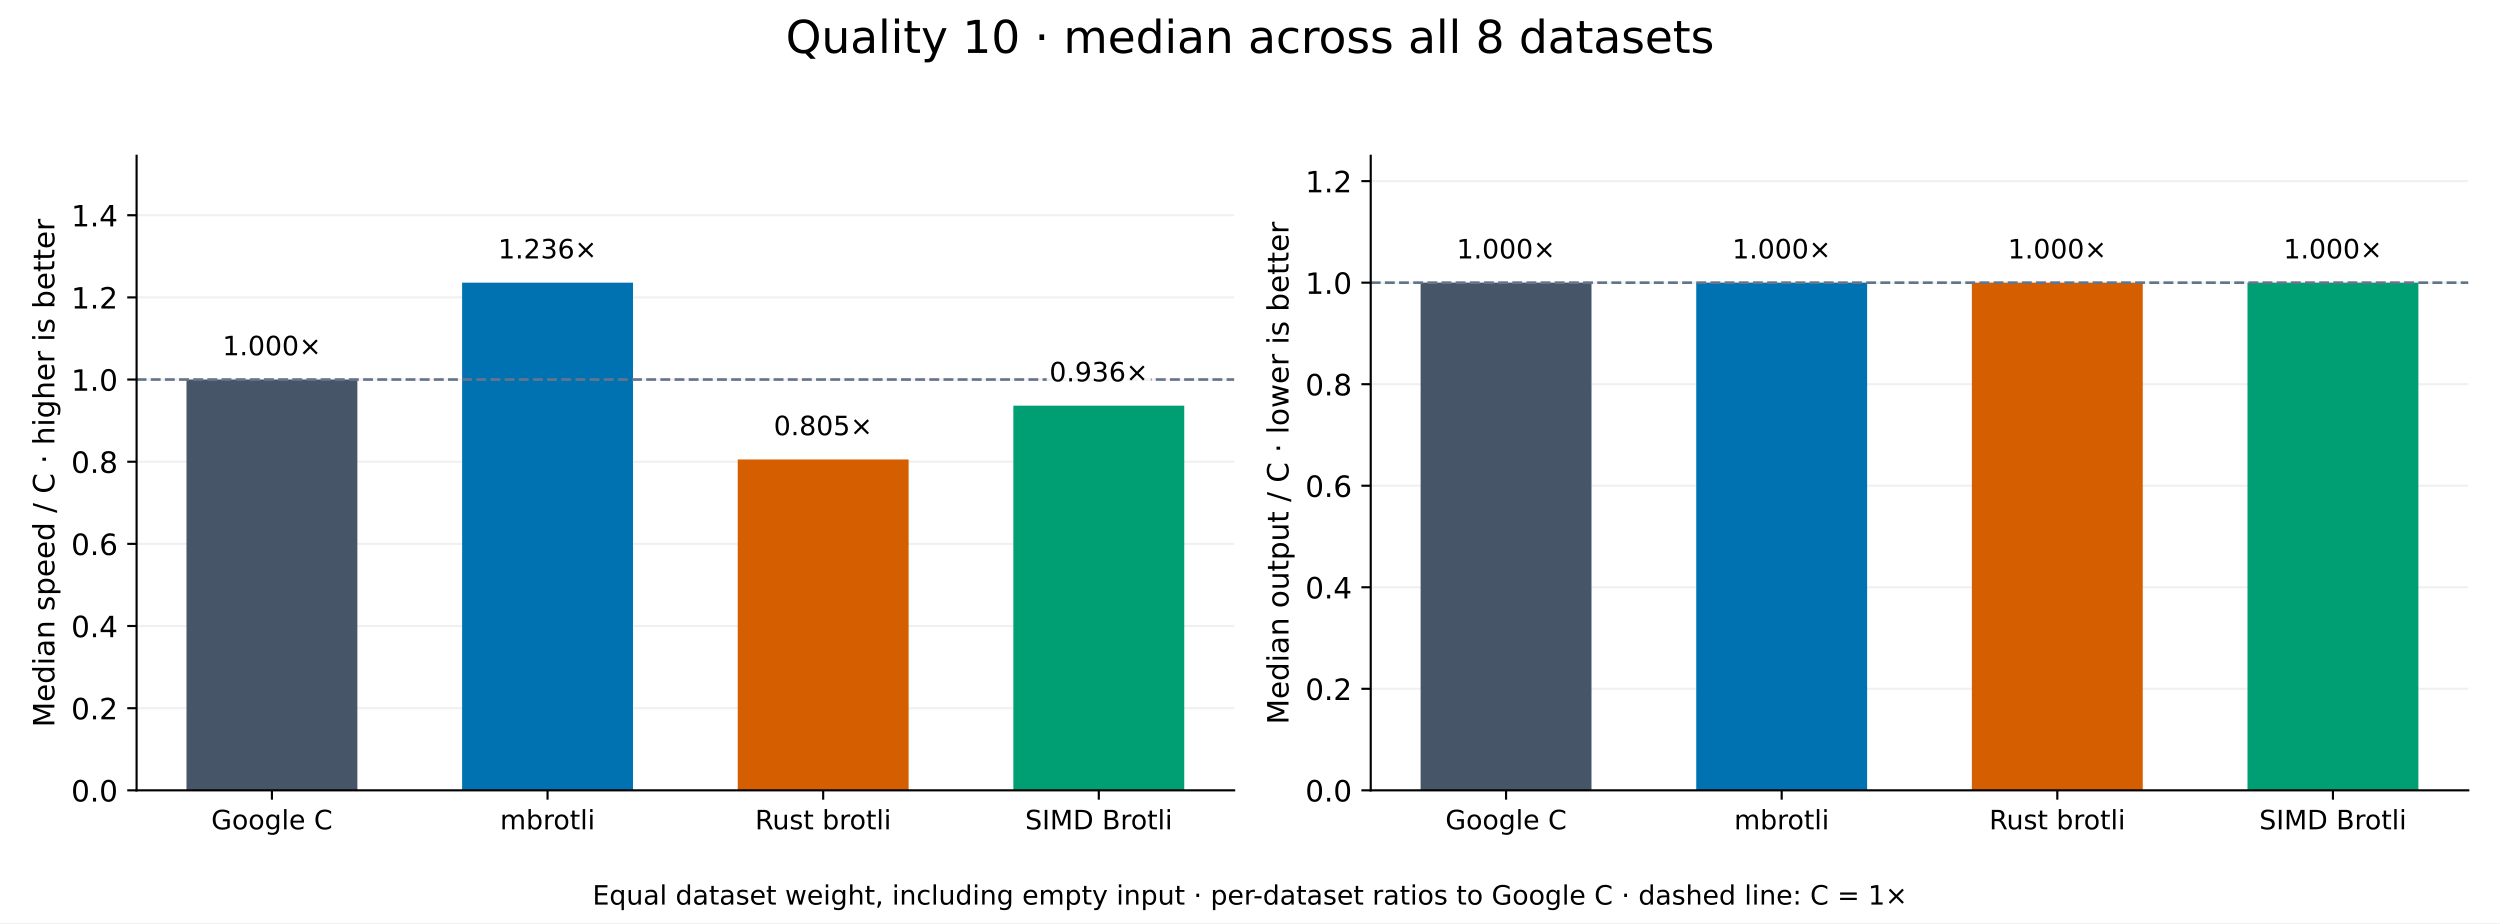
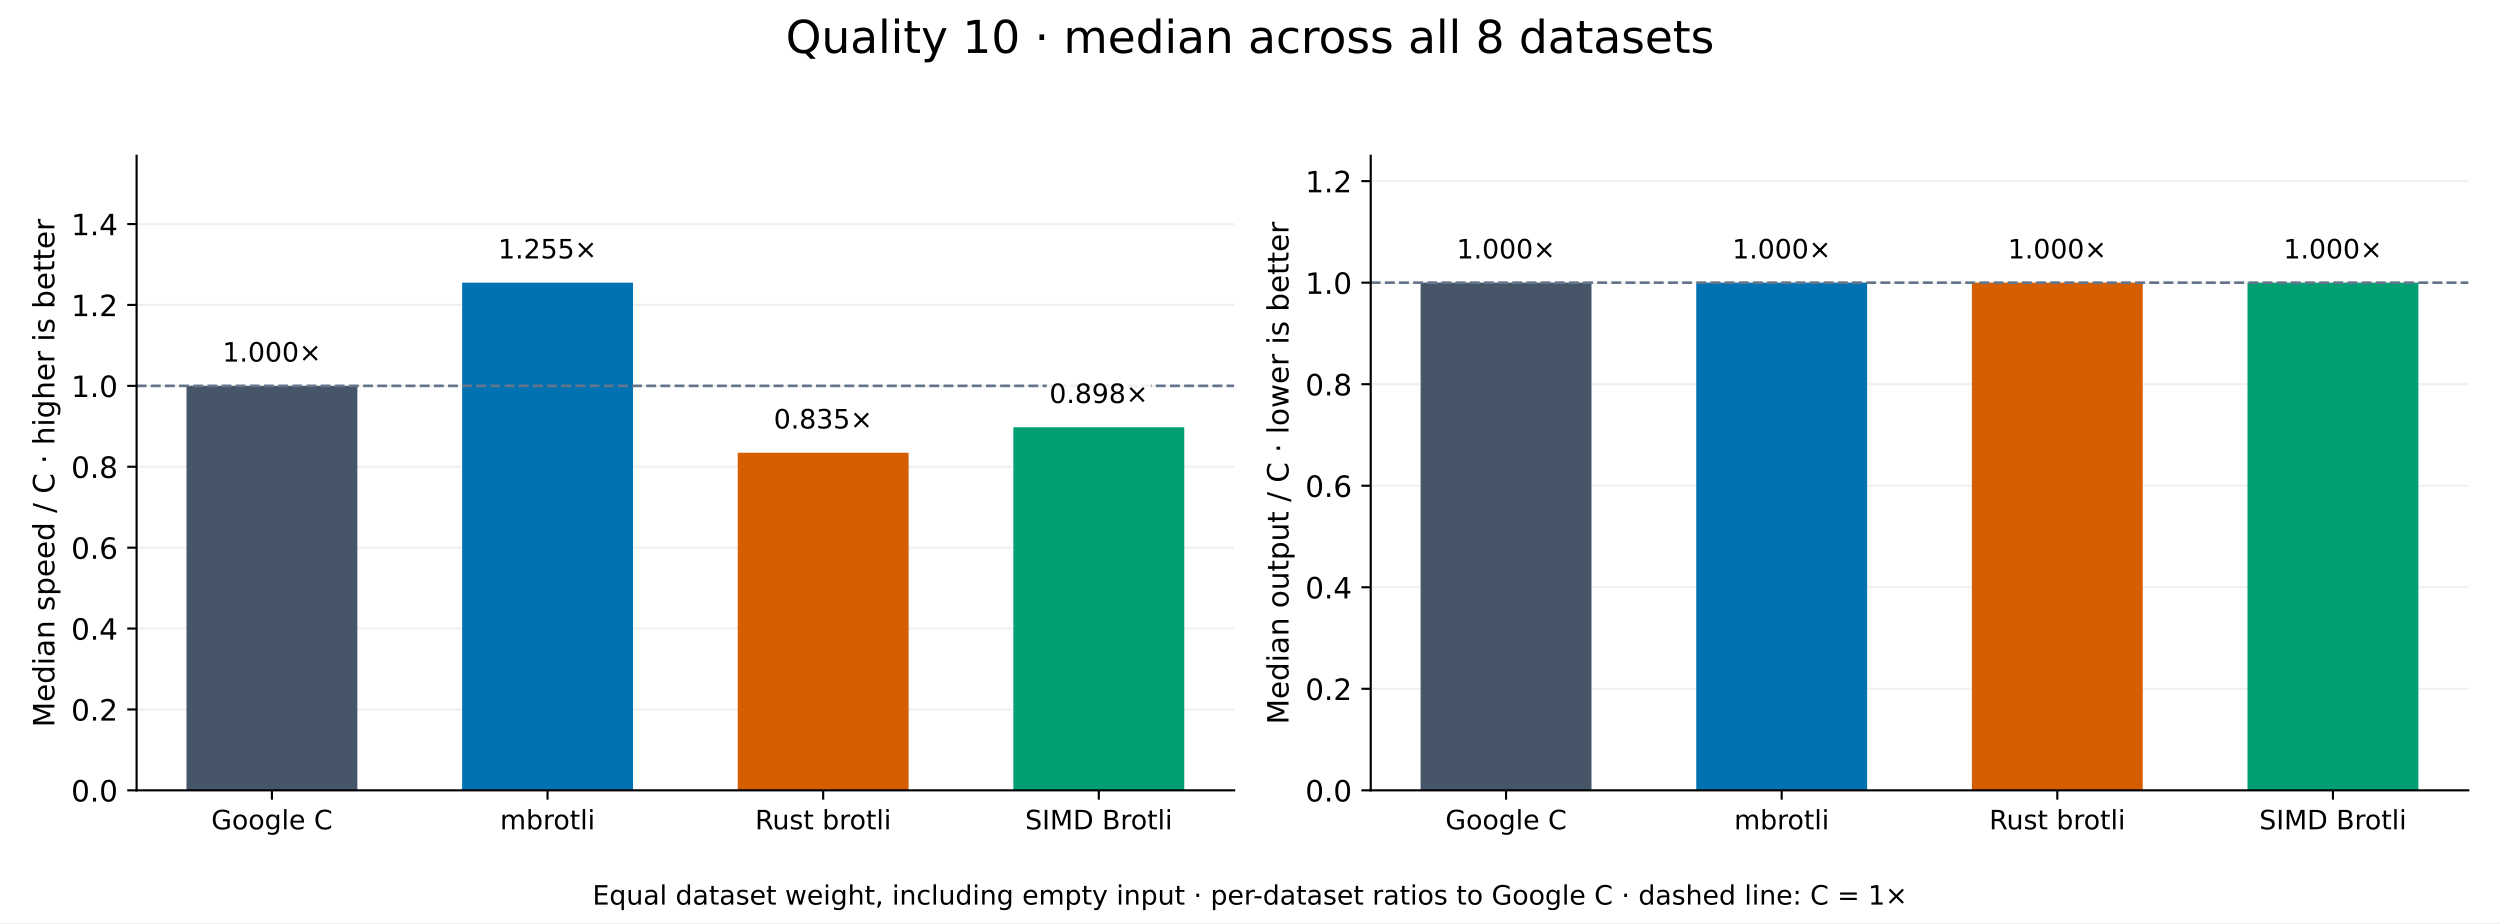
<svg xmlns="http://www.w3.org/2000/svg" xmlns:xlink="http://www.w3.org/1999/xlink" width="936pt" height="345.6pt" viewBox="0 0 936 345.6" version="1.1">
  <defs>
    <style type="text/css">*{stroke-linejoin: round; stroke-linecap: butt}</style>
  </defs>
  <g id="figure_1">
    <g id="patch_1">
      <path d="M 0 345.6 L 936 345.6 L 936 0 L 0 0 z " style="fill: #ffffff" />
    </g>
    <g id="axes_1">
      <g id="patch_2">
        <path d="M 51.14 295.904 L 462.06 295.904 L 462.06 58.32 L 51.14 58.32 z " style="fill: #ffffff" />
      </g>
      <g id="matplotlib.axis_1">
        <g id="xtick_1">
          <g id="line2d_1">
            <defs>
              <path id="m98f23d96c9" d="M 0 0 L 0 3.5 " style="stroke: #000000; stroke-width: 0.8" />
            </defs>
            <g>
              <use xlink:href="#m98f23d96c9" x="101.808" y="295.904" style="stroke: #000000; stroke-width: 0.8" />
            </g>
          </g>
          <g id="text_1">
            <text style="font-size: 10px; font-family: 'DejaVu Sans', 'Bitstream Vera Sans', 'Computer Modern Sans Serif', 'Lucida Grande', 'Verdana', 'Geneva', 'Lucid', 'Arial', 'Helvetica', 'Avant Garde', sans-serif; text-anchor: middle" x="101.808" y="310.502" transform="rotate(-0 101.8084 310.5024)">Google C</text>
          </g>
        </g>
        <g id="xtick_2">
          <g id="line2d_2">
            <g>
              <use xlink:href="#m98f23d96c9" x="205.003" y="295.904" style="stroke: #000000; stroke-width: 0.8" />
            </g>
          </g>
          <g id="text_2">
            <text style="font-size: 10px; font-family: 'DejaVu Sans', 'Bitstream Vera Sans', 'Computer Modern Sans Serif', 'Lucida Grande', 'Verdana', 'Geneva', 'Lucid', 'Arial', 'Helvetica', 'Avant Garde', sans-serif; text-anchor: middle" x="205.003" y="310.502" transform="rotate(-0 205.0028 310.5024)">mbrotli</text>
          </g>
        </g>
        <g id="xtick_3">
          <g id="line2d_3">
            <g>
              <use xlink:href="#m98f23d96c9" x="308.197" y="295.904" style="stroke: #000000; stroke-width: 0.8" />
            </g>
          </g>
          <g id="text_3">
            <text style="font-size: 10px; font-family: 'DejaVu Sans', 'Bitstream Vera Sans', 'Computer Modern Sans Serif', 'Lucida Grande', 'Verdana', 'Geneva', 'Lucid', 'Arial', 'Helvetica', 'Avant Garde', sans-serif; text-anchor: middle" x="308.197" y="310.502" transform="rotate(-0 308.1972 310.5024)">Rust brotli</text>
          </g>
        </g>
        <g id="xtick_4">
          <g id="line2d_4">
            <g>
              <use xlink:href="#m98f23d96c9" x="411.392" y="295.904" style="stroke: #000000; stroke-width: 0.8" />
            </g>
          </g>
          <g id="text_4">
            <text style="font-size: 10px; font-family: 'DejaVu Sans', 'Bitstream Vera Sans', 'Computer Modern Sans Serif', 'Lucida Grande', 'Verdana', 'Geneva', 'Lucid', 'Arial', 'Helvetica', 'Avant Garde', sans-serif; text-anchor: middle" x="411.392" y="310.502" transform="rotate(-0 411.3916 310.5024)">SIMD Brotli</text>
          </g>
        </g>
      </g>
      <g id="matplotlib.axis_2">
        <g id="ytick_1">
          <g id="line2d_5">
            <path d="M 51.14 295.904 L 462.06 295.904 " clip-path="url(#p4ff7a56950)" style="fill: none; stroke: #b0b0b0; stroke-opacity: 0.18; stroke-width: 0.8; stroke-linecap: square" />
          </g>
          <g id="line2d_6">
            <defs>
              <path id="m8744dde736" d="M 0 0 L -3.5 0 " style="stroke: #000000; stroke-width: 0.8" />
            </defs>
            <g>
              <use xlink:href="#m8744dde736" x="51.14" y="295.904" style="stroke: #000000; stroke-width: 0.8" />
            </g>
          </g>
          <g id="text_5">
            <text style="font-size: 11px; font-family: 'DejaVu Sans', 'Bitstream Vera Sans', 'Computer Modern Sans Serif', 'Lucida Grande', 'Verdana', 'Geneva', 'Lucid', 'Arial', 'Helvetica', 'Avant Garde', sans-serif; text-anchor: end" x="44.14" y="300.083" transform="rotate(-0 44.14 300.0831)">0.0</text>
          </g>
        </g>
        <g id="ytick_2">
          <g id="line2d_7">
-             <path d="M 51.14 265.144 L 462.06 265.144 " clip-path="url(#p4ff7a56950)" style="fill: none; stroke: #b0b0b0; stroke-opacity: 0.18; stroke-width: 0.8; stroke-linecap: square" />
+             <path d="M 51.14 265.615 L 462.06 265.615 " clip-path="url(#p4ff7a56950)" style="fill: none; stroke: #b0b0b0; stroke-opacity: 0.18; stroke-width: 0.8; stroke-linecap: square" />
          </g>
          <g id="line2d_8">
            <g>
-               <use xlink:href="#m8744dde736" x="51.14" y="265.144" style="stroke: #000000; stroke-width: 0.8" />
+               <use xlink:href="#m8744dde736" x="51.14" y="265.615" style="stroke: #000000; stroke-width: 0.8" />
            </g>
          </g>
          <g id="text_6">
-             <text style="font-size: 11px; font-family: 'DejaVu Sans', 'Bitstream Vera Sans', 'Computer Modern Sans Serif', 'Lucida Grande', 'Verdana', 'Geneva', 'Lucid', 'Arial', 'Helvetica', 'Avant Garde', sans-serif; text-anchor: end" x="44.14" y="269.323" transform="rotate(-0 44.14 269.3228)">0.2</text>
+             <text style="font-size: 11px; font-family: 'DejaVu Sans', 'Bitstream Vera Sans', 'Computer Modern Sans Serif', 'Lucida Grande', 'Verdana', 'Geneva', 'Lucid', 'Arial', 'Helvetica', 'Avant Garde', sans-serif; text-anchor: end" x="44.14" y="269.794" transform="rotate(-0 44.14 269.7943)">0.2</text>
          </g>
        </g>
        <g id="ytick_3">
          <g id="line2d_9">
-             <path d="M 51.14 234.383 L 462.06 234.383 " clip-path="url(#p4ff7a56950)" style="fill: none; stroke: #b0b0b0; stroke-opacity: 0.18; stroke-width: 0.8; stroke-linecap: square" />
+             <path d="M 51.14 235.326 L 462.06 235.326 " clip-path="url(#p4ff7a56950)" style="fill: none; stroke: #b0b0b0; stroke-opacity: 0.18; stroke-width: 0.8; stroke-linecap: square" />
          </g>
          <g id="line2d_10">
            <g>
-               <use xlink:href="#m8744dde736" x="51.14" y="234.383" style="stroke: #000000; stroke-width: 0.8" />
+               <use xlink:href="#m8744dde736" x="51.14" y="235.326" style="stroke: #000000; stroke-width: 0.8" />
            </g>
          </g>
          <g id="text_7">
-             <text style="font-size: 11px; font-family: 'DejaVu Sans', 'Bitstream Vera Sans', 'Computer Modern Sans Serif', 'Lucida Grande', 'Verdana', 'Geneva', 'Lucid', 'Arial', 'Helvetica', 'Avant Garde', sans-serif; text-anchor: end" x="44.14" y="238.562" transform="rotate(-0 44.14 238.5624)">0.4</text>
+             <text style="font-size: 11px; font-family: 'DejaVu Sans', 'Bitstream Vera Sans', 'Computer Modern Sans Serif', 'Lucida Grande', 'Verdana', 'Geneva', 'Lucid', 'Arial', 'Helvetica', 'Avant Garde', sans-serif; text-anchor: end" x="44.14" y="239.505" transform="rotate(-0 44.14 239.5054)">0.4</text>
          </g>
        </g>
        <g id="ytick_4">
          <g id="line2d_11">
-             <path d="M 51.14 203.623 L 462.06 203.623 " clip-path="url(#p4ff7a56950)" style="fill: none; stroke: #b0b0b0; stroke-opacity: 0.18; stroke-width: 0.8; stroke-linecap: square" />
+             <path d="M 51.14 205.037 L 462.06 205.037 " clip-path="url(#p4ff7a56950)" style="fill: none; stroke: #b0b0b0; stroke-opacity: 0.18; stroke-width: 0.8; stroke-linecap: square" />
          </g>
          <g id="line2d_12">
            <g>
-               <use xlink:href="#m8744dde736" x="51.14" y="203.623" style="stroke: #000000; stroke-width: 0.8" />
+               <use xlink:href="#m8744dde736" x="51.14" y="205.037" style="stroke: #000000; stroke-width: 0.8" />
            </g>
          </g>
          <g id="text_8">
-             <text style="font-size: 11px; font-family: 'DejaVu Sans', 'Bitstream Vera Sans', 'Computer Modern Sans Serif', 'Lucida Grande', 'Verdana', 'Geneva', 'Lucid', 'Arial', 'Helvetica', 'Avant Garde', sans-serif; text-anchor: end" x="44.14" y="207.802" transform="rotate(-0 44.14 207.8021)">0.6</text>
+             <text style="font-size: 11px; font-family: 'DejaVu Sans', 'Bitstream Vera Sans', 'Computer Modern Sans Serif', 'Lucida Grande', 'Verdana', 'Geneva', 'Lucid', 'Arial', 'Helvetica', 'Avant Garde', sans-serif; text-anchor: end" x="44.14" y="209.217" transform="rotate(-0 44.14 209.2165)">0.6</text>
          </g>
        </g>
        <g id="ytick_5">
          <g id="line2d_13">
-             <path d="M 51.14 172.863 L 462.06 172.863 " clip-path="url(#p4ff7a56950)" style="fill: none; stroke: #b0b0b0; stroke-opacity: 0.18; stroke-width: 0.8; stroke-linecap: square" />
+             <path d="M 51.14 174.749 L 462.06 174.749 " clip-path="url(#p4ff7a56950)" style="fill: none; stroke: #b0b0b0; stroke-opacity: 0.18; stroke-width: 0.8; stroke-linecap: square" />
          </g>
          <g id="line2d_14">
            <g>
-               <use xlink:href="#m8744dde736" x="51.14" y="172.863" style="stroke: #000000; stroke-width: 0.8" />
+               <use xlink:href="#m8744dde736" x="51.14" y="174.749" style="stroke: #000000; stroke-width: 0.8" />
            </g>
          </g>
          <g id="text_9">
-             <text style="font-size: 11px; font-family: 'DejaVu Sans', 'Bitstream Vera Sans', 'Computer Modern Sans Serif', 'Lucida Grande', 'Verdana', 'Geneva', 'Lucid', 'Arial', 'Helvetica', 'Avant Garde', sans-serif; text-anchor: end" x="44.14" y="177.042" transform="rotate(-0 44.14 177.0417)">0.8</text>
+             <text style="font-size: 11px; font-family: 'DejaVu Sans', 'Bitstream Vera Sans', 'Computer Modern Sans Serif', 'Lucida Grande', 'Verdana', 'Geneva', 'Lucid', 'Arial', 'Helvetica', 'Avant Garde', sans-serif; text-anchor: end" x="44.14" y="178.928" transform="rotate(-0 44.14 178.9277)">0.8</text>
          </g>
        </g>
        <g id="ytick_6">
          <g id="line2d_15">
-             <path d="M 51.14 142.102 L 462.06 142.102 " clip-path="url(#p4ff7a56950)" style="fill: none; stroke: #b0b0b0; stroke-opacity: 0.18; stroke-width: 0.8; stroke-linecap: square" />
+             <path d="M 51.14 144.46 L 462.06 144.46 " clip-path="url(#p4ff7a56950)" style="fill: none; stroke: #b0b0b0; stroke-opacity: 0.18; stroke-width: 0.8; stroke-linecap: square" />
          </g>
          <g id="line2d_16">
            <g>
-               <use xlink:href="#m8744dde736" x="51.14" y="142.102" style="stroke: #000000; stroke-width: 0.8" />
+               <use xlink:href="#m8744dde736" x="51.14" y="144.46" style="stroke: #000000; stroke-width: 0.8" />
            </g>
          </g>
          <g id="text_10">
-             <text style="font-size: 11px; font-family: 'DejaVu Sans', 'Bitstream Vera Sans', 'Computer Modern Sans Serif', 'Lucida Grande', 'Verdana', 'Geneva', 'Lucid', 'Arial', 'Helvetica', 'Avant Garde', sans-serif; text-anchor: end" x="44.14" y="146.281" transform="rotate(-0 44.14 146.2814)">1.0</text>
+             <text style="font-size: 11px; font-family: 'DejaVu Sans', 'Bitstream Vera Sans', 'Computer Modern Sans Serif', 'Lucida Grande', 'Verdana', 'Geneva', 'Lucid', 'Arial', 'Helvetica', 'Avant Garde', sans-serif; text-anchor: end" x="44.14" y="148.639" transform="rotate(-0 44.14 148.6388)">1.0</text>
          </g>
        </g>
        <g id="ytick_7">
          <g id="line2d_17">
-             <path d="M 51.14 111.342 L 462.06 111.342 " clip-path="url(#p4ff7a56950)" style="fill: none; stroke: #b0b0b0; stroke-opacity: 0.18; stroke-width: 0.8; stroke-linecap: square" />
+             <path d="M 51.14 114.171 L 462.06 114.171 " clip-path="url(#p4ff7a56950)" style="fill: none; stroke: #b0b0b0; stroke-opacity: 0.18; stroke-width: 0.8; stroke-linecap: square" />
          </g>
          <g id="line2d_18">
            <g>
-               <use xlink:href="#m8744dde736" x="51.14" y="111.342" style="stroke: #000000; stroke-width: 0.8" />
+               <use xlink:href="#m8744dde736" x="51.14" y="114.171" style="stroke: #000000; stroke-width: 0.8" />
            </g>
          </g>
          <g id="text_11">
-             <text style="font-size: 11px; font-family: 'DejaVu Sans', 'Bitstream Vera Sans', 'Computer Modern Sans Serif', 'Lucida Grande', 'Verdana', 'Geneva', 'Lucid', 'Arial', 'Helvetica', 'Avant Garde', sans-serif; text-anchor: end" x="44.14" y="115.521" transform="rotate(-0 44.14 115.521)">1.2</text>
+             <text style="font-size: 11px; font-family: 'DejaVu Sans', 'Bitstream Vera Sans', 'Computer Modern Sans Serif', 'Lucida Grande', 'Verdana', 'Geneva', 'Lucid', 'Arial', 'Helvetica', 'Avant Garde', sans-serif; text-anchor: end" x="44.14" y="118.35" transform="rotate(-0 44.14 118.3499)">1.2</text>
          </g>
        </g>
        <g id="ytick_8">
          <g id="line2d_19">
-             <path d="M 51.14 80.582 L 462.06 80.582 " clip-path="url(#p4ff7a56950)" style="fill: none; stroke: #b0b0b0; stroke-opacity: 0.18; stroke-width: 0.8; stroke-linecap: square" />
+             <path d="M 51.14 83.882 L 462.06 83.882 " clip-path="url(#p4ff7a56950)" style="fill: none; stroke: #b0b0b0; stroke-opacity: 0.18; stroke-width: 0.8; stroke-linecap: square" />
          </g>
          <g id="line2d_20">
            <g>
-               <use xlink:href="#m8744dde736" x="51.14" y="80.582" style="stroke: #000000; stroke-width: 0.8" />
+               <use xlink:href="#m8744dde736" x="51.14" y="83.882" style="stroke: #000000; stroke-width: 0.8" />
            </g>
          </g>
          <g id="text_12">
-             <text style="font-size: 11px; font-family: 'DejaVu Sans', 'Bitstream Vera Sans', 'Computer Modern Sans Serif', 'Lucida Grande', 'Verdana', 'Geneva', 'Lucid', 'Arial', 'Helvetica', 'Avant Garde', sans-serif; text-anchor: end" x="44.14" y="84.761" transform="rotate(-0 44.14 84.76068)">1.4</text>
+             <text style="font-size: 11px; font-family: 'DejaVu Sans', 'Bitstream Vera Sans', 'Computer Modern Sans Serif', 'Lucida Grande', 'Verdana', 'Geneva', 'Lucid', 'Arial', 'Helvetica', 'Avant Garde', sans-serif; text-anchor: end" x="44.14" y="88.061" transform="rotate(-0 44.14 88.06108)">1.4</text>
          </g>
        </g>
        <g id="text_13">
          <text style="font-size: 11px; font-family: 'DejaVu Sans', 'Bitstream Vera Sans', 'Computer Modern Sans Serif', 'Lucida Grande', 'Verdana', 'Geneva', 'Lucid', 'Arial', 'Helvetica', 'Avant Garde', sans-serif; text-anchor: middle" x="20.359" y="177.112" transform="rotate(-90 20.35891 177.112)">Median speed / C · higher is better</text>
        </g>
      </g>
      <g id="patch_3">
-         <path d="M 69.818 295.904 L 133.799 295.904 L 133.799 142.102 L 69.818 142.102 z " clip-path="url(#p4ff7a56950)" style="fill: #475569" />
+         <path d="M 69.818 295.904 L 133.799 295.904 L 133.799 144.46 L 69.818 144.46 z " clip-path="url(#p4ff7a56950)" style="fill: #475569" />
      </g>
      <g id="patch_4">
        <path d="M 173.013 295.904 L 236.993 295.904 L 236.993 105.837 L 173.013 105.837 z " clip-path="url(#p4ff7a56950)" style="fill: #0072b2" />
      </g>
      <g id="patch_5">
-         <path d="M 276.207 295.904 L 340.187 295.904 L 340.187 172.023 L 276.207 172.023 z " clip-path="url(#p4ff7a56950)" style="fill: #d55e00" />
+         <path d="M 276.207 295.904 L 340.187 295.904 L 340.187 169.509 L 276.207 169.509 z " clip-path="url(#p4ff7a56950)" style="fill: #d55e00" />
      </g>
      <g id="patch_6">
-         <path d="M 379.401 295.904 L 443.382 295.904 L 443.382 151.883 L 379.401 151.883 z " clip-path="url(#p4ff7a56950)" style="fill: #009e73" />
+         <path d="M 379.401 295.904 L 443.382 295.904 L 443.382 159.972 L 379.401 159.972 z " clip-path="url(#p4ff7a56950)" style="fill: #009e73" />
      </g>
      <g id="line2d_21">
-         <path d="M 51.14 142.102 L 462.06 142.102 " clip-path="url(#p4ff7a56950)" style="fill: none; stroke-dasharray: 3.7,1.6; stroke-dashoffset: 0; stroke: #64748b" />
+         <path d="M 51.14 144.46 L 462.06 144.46 " clip-path="url(#p4ff7a56950)" style="fill: none; stroke-dasharray: 3.7,1.6; stroke-dashoffset: 0; stroke: #64748b" />
      </g>
      <g id="patch_7">
        <path d="M 51.14 295.904 L 51.14 58.32 " style="fill: none; stroke: #000000; stroke-width: 0.8; stroke-linejoin: miter; stroke-linecap: square" />
      </g>
      <g id="patch_8">
        <path d="M 51.14 295.904 L 462.06 295.904 " style="fill: none; stroke: #000000; stroke-width: 0.8; stroke-linejoin: miter; stroke-linecap: square" />
      </g>
      <g id="text_14">
        <g id="patch_9">
-           <path d="M 82.305 136.102 L 121.312 136.102 L 121.312 124.424 L 82.305 124.424 z " style="fill: #ffffff; opacity: 0.9" />
-         </g>
-         <text style="font-size: 10px; font-family: 'DejaVu Sans', 'Bitstream Vera Sans', 'Computer Modern Sans Serif', 'Lucida Grande', 'Verdana', 'Geneva', 'Lucid', 'Arial', 'Helvetica', 'Avant Garde', sans-serif; text-anchor: middle" x="101.808" y="133.023" transform="rotate(-0 101.8084 133.0226)">1.000×</text>
+           <path d="M 82.305 138.46 L 121.312 138.46 L 121.312 126.782 L 82.305 126.782 z " style="fill: #ffffff; opacity: 0.9" />
+         </g>
+         <text style="font-size: 10px; font-family: 'DejaVu Sans', 'Bitstream Vera Sans', 'Computer Modern Sans Serif', 'Lucida Grande', 'Verdana', 'Geneva', 'Lucid', 'Arial', 'Helvetica', 'Avant Garde', sans-serif; text-anchor: middle" x="101.808" y="135.38" transform="rotate(-0 101.8084 135.38)">1.000×</text>
      </g>
      <g id="text_15">
        <g id="patch_10">
          <path d="M 185.499 99.837 L 224.507 99.837 L 224.507 88.159 L 185.499 88.159 z " style="fill: #ffffff; opacity: 0.9" />
        </g>
-         <text style="font-size: 10px; font-family: 'DejaVu Sans', 'Bitstream Vera Sans', 'Computer Modern Sans Serif', 'Lucida Grande', 'Verdana', 'Geneva', 'Lucid', 'Arial', 'Helvetica', 'Avant Garde', sans-serif; text-anchor: middle" x="205.003" y="96.757" transform="rotate(-0 205.0028 96.75711)">1.236×</text>
+         <text style="font-size: 10px; font-family: 'DejaVu Sans', 'Bitstream Vera Sans', 'Computer Modern Sans Serif', 'Lucida Grande', 'Verdana', 'Geneva', 'Lucid', 'Arial', 'Helvetica', 'Avant Garde', sans-serif; text-anchor: middle" x="205.003" y="96.757" transform="rotate(-0 205.0028 96.75711)">1.255×</text>
      </g>
      <g id="text_16">
        <g id="patch_11">
-           <path d="M 288.693 166.023 L 327.701 166.023 L 327.701 154.345 L 288.693 154.345 z " style="fill: #ffffff; opacity: 0.9" />
-         </g>
-         <text style="font-size: 10px; font-family: 'DejaVu Sans', 'Bitstream Vera Sans', 'Computer Modern Sans Serif', 'Lucida Grande', 'Verdana', 'Geneva', 'Lucid', 'Arial', 'Helvetica', 'Avant Garde', sans-serif; text-anchor: middle" x="308.197" y="162.943" transform="rotate(-0 308.1972 162.943)">0.805×</text>
+           <path d="M 288.693 163.509 L 327.701 163.509 L 327.701 151.831 L 288.693 151.831 z " style="fill: #ffffff; opacity: 0.9" />
+         </g>
+         <text style="font-size: 10px; font-family: 'DejaVu Sans', 'Bitstream Vera Sans', 'Computer Modern Sans Serif', 'Lucida Grande', 'Verdana', 'Geneva', 'Lucid', 'Arial', 'Helvetica', 'Avant Garde', sans-serif; text-anchor: middle" x="308.197" y="160.429" transform="rotate(-0 308.1972 160.4293)">0.835×</text>
      </g>
      <g id="text_17">
        <g id="patch_12">
-           <path d="M 391.888 145.883 L 430.895 145.883 L 430.895 134.205 L 391.888 134.205 z " style="fill: #ffffff; opacity: 0.9" />
-         </g>
-         <text style="font-size: 10px; font-family: 'DejaVu Sans', 'Bitstream Vera Sans', 'Computer Modern Sans Serif', 'Lucida Grande', 'Verdana', 'Geneva', 'Lucid', 'Arial', 'Helvetica', 'Avant Garde', sans-serif; text-anchor: middle" x="411.392" y="142.803" transform="rotate(-0 411.3916 142.8032)">0.936×</text>
+           <path d="M 391.888 153.972 L 430.895 153.972 L 430.895 142.294 L 391.888 142.294 z " style="fill: #ffffff; opacity: 0.9" />
+         </g>
+         <text style="font-size: 10px; font-family: 'DejaVu Sans', 'Bitstream Vera Sans', 'Computer Modern Sans Serif', 'Lucida Grande', 'Verdana', 'Geneva', 'Lucid', 'Arial', 'Helvetica', 'Avant Garde', sans-serif; text-anchor: middle" x="411.392" y="150.892" transform="rotate(-0 411.3916 150.8921)">0.898×</text>
      </g>
    </g>
    <g id="axes_2">
      <g id="patch_13">
        <path d="M 513.2 295.904 L 924.12 295.904 L 924.12 58.32 L 513.2 58.32 z " style="fill: #ffffff" />
      </g>
      <g id="matplotlib.axis_3">
        <g id="xtick_5">
          <g id="line2d_22">
            <g>
              <use xlink:href="#m98f23d96c9" x="563.868" y="295.904" style="stroke: #000000; stroke-width: 0.8" />
            </g>
          </g>
          <g id="text_18">
            <text style="font-size: 10px; font-family: 'DejaVu Sans', 'Bitstream Vera Sans', 'Computer Modern Sans Serif', 'Lucida Grande', 'Verdana', 'Geneva', 'Lucid', 'Arial', 'Helvetica', 'Avant Garde', sans-serif; text-anchor: middle" x="563.868" y="310.502" transform="rotate(-0 563.8684 310.5024)">Google C</text>
          </g>
        </g>
        <g id="xtick_6">
          <g id="line2d_23">
            <g>
              <use xlink:href="#m98f23d96c9" x="667.063" y="295.904" style="stroke: #000000; stroke-width: 0.8" />
            </g>
          </g>
          <g id="text_19">
            <text style="font-size: 10px; font-family: 'DejaVu Sans', 'Bitstream Vera Sans', 'Computer Modern Sans Serif', 'Lucida Grande', 'Verdana', 'Geneva', 'Lucid', 'Arial', 'Helvetica', 'Avant Garde', sans-serif; text-anchor: middle" x="667.063" y="310.502" transform="rotate(-0 667.0628 310.5024)">mbrotli</text>
          </g>
        </g>
        <g id="xtick_7">
          <g id="line2d_24">
            <g>
              <use xlink:href="#m98f23d96c9" x="770.257" y="295.904" style="stroke: #000000; stroke-width: 0.8" />
            </g>
          </g>
          <g id="text_20">
            <text style="font-size: 10px; font-family: 'DejaVu Sans', 'Bitstream Vera Sans', 'Computer Modern Sans Serif', 'Lucida Grande', 'Verdana', 'Geneva', 'Lucid', 'Arial', 'Helvetica', 'Avant Garde', sans-serif; text-anchor: middle" x="770.257" y="310.502" transform="rotate(-0 770.2572 310.5024)">Rust brotli</text>
          </g>
        </g>
        <g id="xtick_8">
          <g id="line2d_25">
            <g>
              <use xlink:href="#m98f23d96c9" x="873.452" y="295.904" style="stroke: #000000; stroke-width: 0.8" />
            </g>
          </g>
          <g id="text_21">
            <text style="font-size: 10px; font-family: 'DejaVu Sans', 'Bitstream Vera Sans', 'Computer Modern Sans Serif', 'Lucida Grande', 'Verdana', 'Geneva', 'Lucid', 'Arial', 'Helvetica', 'Avant Garde', sans-serif; text-anchor: middle" x="873.452" y="310.502" transform="rotate(-0 873.4516 310.5024)">SIMD Brotli</text>
          </g>
        </g>
      </g>
      <g id="matplotlib.axis_4">
        <g id="ytick_9">
          <g id="line2d_26">
            <path d="M 513.2 295.904 L 924.12 295.904 " clip-path="url(#p8cae6530a7)" style="fill: none; stroke: #b0b0b0; stroke-opacity: 0.18; stroke-width: 0.8; stroke-linecap: square" />
          </g>
          <g id="line2d_27">
            <g>
              <use xlink:href="#m8744dde736" x="513.2" y="295.904" style="stroke: #000000; stroke-width: 0.8" />
            </g>
          </g>
          <g id="text_22">
            <text style="font-size: 11px; font-family: 'DejaVu Sans', 'Bitstream Vera Sans', 'Computer Modern Sans Serif', 'Lucida Grande', 'Verdana', 'Geneva', 'Lucid', 'Arial', 'Helvetica', 'Avant Garde', sans-serif; text-anchor: end" x="506.2" y="300.083" transform="rotate(-0 506.2 300.0831)">0.0</text>
          </g>
        </g>
        <g id="ytick_10">
          <g id="line2d_28">
            <path d="M 513.2 257.891 L 924.12 257.891 " clip-path="url(#p8cae6530a7)" style="fill: none; stroke: #b0b0b0; stroke-opacity: 0.18; stroke-width: 0.8; stroke-linecap: square" />
          </g>
          <g id="line2d_29">
            <g>
              <use xlink:href="#m8744dde736" x="513.2" y="257.891" style="stroke: #000000; stroke-width: 0.8" />
            </g>
          </g>
          <g id="text_23">
            <text style="font-size: 11px; font-family: 'DejaVu Sans', 'Bitstream Vera Sans', 'Computer Modern Sans Serif', 'Lucida Grande', 'Verdana', 'Geneva', 'Lucid', 'Arial', 'Helvetica', 'Avant Garde', sans-serif; text-anchor: end" x="506.2" y="262.07" transform="rotate(-0 506.2 262.0697)">0.2</text>
          </g>
        </g>
        <g id="ytick_11">
          <g id="line2d_30">
            <path d="M 513.2 219.877 L 924.12 219.877 " clip-path="url(#p8cae6530a7)" style="fill: none; stroke: #b0b0b0; stroke-opacity: 0.18; stroke-width: 0.8; stroke-linecap: square" />
          </g>
          <g id="line2d_31">
            <g>
              <use xlink:href="#m8744dde736" x="513.2" y="219.877" style="stroke: #000000; stroke-width: 0.8" />
            </g>
          </g>
          <g id="text_24">
            <text style="font-size: 11px; font-family: 'DejaVu Sans', 'Bitstream Vera Sans', 'Computer Modern Sans Serif', 'Lucida Grande', 'Verdana', 'Geneva', 'Lucid', 'Arial', 'Helvetica', 'Avant Garde', sans-serif; text-anchor: end" x="506.2" y="224.056" transform="rotate(-0 506.2 224.0563)">0.4</text>
          </g>
        </g>
        <g id="ytick_12">
          <g id="line2d_32">
            <path d="M 513.2 181.864 L 924.12 181.864 " clip-path="url(#p8cae6530a7)" style="fill: none; stroke: #b0b0b0; stroke-opacity: 0.18; stroke-width: 0.8; stroke-linecap: square" />
          </g>
          <g id="line2d_33">
            <g>
              <use xlink:href="#m8744dde736" x="513.2" y="181.864" style="stroke: #000000; stroke-width: 0.8" />
            </g>
          </g>
          <g id="text_25">
            <text style="font-size: 11px; font-family: 'DejaVu Sans', 'Bitstream Vera Sans', 'Computer Modern Sans Serif', 'Lucida Grande', 'Verdana', 'Geneva', 'Lucid', 'Arial', 'Helvetica', 'Avant Garde', sans-serif; text-anchor: end" x="506.2" y="186.043" transform="rotate(-0 506.2 186.0428)">0.6</text>
          </g>
        </g>
        <g id="ytick_13">
          <g id="line2d_34">
            <path d="M 513.2 143.85 L 924.12 143.85 " clip-path="url(#p8cae6530a7)" style="fill: none; stroke: #b0b0b0; stroke-opacity: 0.18; stroke-width: 0.8; stroke-linecap: square" />
          </g>
          <g id="line2d_35">
            <g>
              <use xlink:href="#m8744dde736" x="513.2" y="143.85" style="stroke: #000000; stroke-width: 0.8" />
            </g>
          </g>
          <g id="text_26">
            <text style="font-size: 11px; font-family: 'DejaVu Sans', 'Bitstream Vera Sans', 'Computer Modern Sans Serif', 'Lucida Grande', 'Verdana', 'Geneva', 'Lucid', 'Arial', 'Helvetica', 'Avant Garde', sans-serif; text-anchor: end" x="506.2" y="148.029" transform="rotate(-0 506.2 148.0294)">0.8</text>
          </g>
        </g>
        <g id="ytick_14">
          <g id="line2d_36">
            <path d="M 513.2 105.837 L 924.12 105.837 " clip-path="url(#p8cae6530a7)" style="fill: none; stroke: #b0b0b0; stroke-opacity: 0.18; stroke-width: 0.8; stroke-linecap: square" />
          </g>
          <g id="line2d_37">
            <g>
              <use xlink:href="#m8744dde736" x="513.2" y="105.837" style="stroke: #000000; stroke-width: 0.8" />
            </g>
          </g>
          <g id="text_27">
            <text style="font-size: 11px; font-family: 'DejaVu Sans', 'Bitstream Vera Sans', 'Computer Modern Sans Serif', 'Lucida Grande', 'Verdana', 'Geneva', 'Lucid', 'Arial', 'Helvetica', 'Avant Garde', sans-serif; text-anchor: end" x="506.2" y="110.016" transform="rotate(-0 506.2 110.0159)">1.0</text>
          </g>
        </g>
        <g id="ytick_15">
          <g id="line2d_38">
            <path d="M 513.2 67.823 L 924.12 67.823 " clip-path="url(#p8cae6530a7)" style="fill: none; stroke: #b0b0b0; stroke-opacity: 0.18; stroke-width: 0.8; stroke-linecap: square" />
          </g>
          <g id="line2d_39">
            <g>
              <use xlink:href="#m8744dde736" x="513.2" y="67.823" style="stroke: #000000; stroke-width: 0.8" />
            </g>
          </g>
          <g id="text_28">
            <text style="font-size: 11px; font-family: 'DejaVu Sans', 'Bitstream Vera Sans', 'Computer Modern Sans Serif', 'Lucida Grande', 'Verdana', 'Geneva', 'Lucid', 'Arial', 'Helvetica', 'Avant Garde', sans-serif; text-anchor: end" x="506.2" y="72.003" transform="rotate(-0 506.2 72.0025)">1.2</text>
          </g>
        </g>
        <g id="text_29">
          <text style="font-size: 11px; font-family: 'DejaVu Sans', 'Bitstream Vera Sans', 'Computer Modern Sans Serif', 'Lucida Grande', 'Verdana', 'Geneva', 'Lucid', 'Arial', 'Helvetica', 'Avant Garde', sans-serif; text-anchor: middle" x="482.419" y="177.112" transform="rotate(-90 482.4189 177.112)">Median output / C · lower is better</text>
        </g>
      </g>
      <g id="patch_14">
        <path d="M 531.878 295.904 L 595.859 295.904 L 595.859 105.837 L 531.878 105.837 z " clip-path="url(#p8cae6530a7)" style="fill: #475569" />
      </g>
      <g id="patch_15">
        <path d="M 635.073 295.904 L 699.053 295.904 L 699.053 105.837 L 635.073 105.837 z " clip-path="url(#p8cae6530a7)" style="fill: #0072b2" />
      </g>
      <g id="patch_16">
        <path d="M 738.267 295.904 L 802.247 295.904 L 802.247 105.837 L 738.267 105.837 z " clip-path="url(#p8cae6530a7)" style="fill: #d55e00" />
      </g>
      <g id="patch_17">
        <path d="M 841.461 295.904 L 905.442 295.904 L 905.442 105.837 L 841.461 105.837 z " clip-path="url(#p8cae6530a7)" style="fill: #009e73" />
      </g>
      <g id="line2d_40">
        <path d="M 513.2 105.837 L 924.12 105.837 " clip-path="url(#p8cae6530a7)" style="fill: none; stroke-dasharray: 3.7,1.6; stroke-dashoffset: 0; stroke: #64748b" />
      </g>
      <g id="patch_18">
        <path d="M 513.2 295.904 L 513.2 58.32 " style="fill: none; stroke: #000000; stroke-width: 0.8; stroke-linejoin: miter; stroke-linecap: square" />
      </g>
      <g id="patch_19">
        <path d="M 513.2 295.904 L 924.12 295.904 " style="fill: none; stroke: #000000; stroke-width: 0.8; stroke-linejoin: miter; stroke-linecap: square" />
      </g>
      <g id="text_30">
        <g id="patch_20">
          <path d="M 544.365 99.837 L 583.372 99.837 L 583.372 88.159 L 544.365 88.159 z " style="fill: #ffffff; opacity: 0.9" />
        </g>
        <text style="font-size: 10px; font-family: 'DejaVu Sans', 'Bitstream Vera Sans', 'Computer Modern Sans Serif', 'Lucida Grande', 'Verdana', 'Geneva', 'Lucid', 'Arial', 'Helvetica', 'Avant Garde', sans-serif; text-anchor: middle" x="563.868" y="96.757" transform="rotate(-0 563.8684 96.75711)">1.000×</text>
      </g>
      <g id="text_31">
        <g id="patch_21">
          <path d="M 647.559 99.837 L 686.567 99.837 L 686.567 88.159 L 647.559 88.159 z " style="fill: #ffffff; opacity: 0.9" />
        </g>
        <text style="font-size: 10px; font-family: 'DejaVu Sans', 'Bitstream Vera Sans', 'Computer Modern Sans Serif', 'Lucida Grande', 'Verdana', 'Geneva', 'Lucid', 'Arial', 'Helvetica', 'Avant Garde', sans-serif; text-anchor: middle" x="667.063" y="96.757" transform="rotate(-0 667.0628 96.75711)">1.000×</text>
      </g>
      <g id="text_32">
        <g id="patch_22">
          <path d="M 750.753 99.837 L 789.761 99.837 L 789.761 88.159 L 750.753 88.159 z " style="fill: #ffffff; opacity: 0.9" />
        </g>
        <text style="font-size: 10px; font-family: 'DejaVu Sans', 'Bitstream Vera Sans', 'Computer Modern Sans Serif', 'Lucida Grande', 'Verdana', 'Geneva', 'Lucid', 'Arial', 'Helvetica', 'Avant Garde', sans-serif; text-anchor: middle" x="770.257" y="96.757" transform="rotate(-0 770.2572 96.75711)">1.000×</text>
      </g>
      <g id="text_33">
        <g id="patch_23">
          <path d="M 853.948 99.837 L 892.955 99.837 L 892.955 88.159 L 853.948 88.159 z " style="fill: #ffffff; opacity: 0.9" />
        </g>
        <text style="font-size: 10px; font-family: 'DejaVu Sans', 'Bitstream Vera Sans', 'Computer Modern Sans Serif', 'Lucida Grande', 'Verdana', 'Geneva', 'Lucid', 'Arial', 'Helvetica', 'Avant Garde', sans-serif; text-anchor: middle" x="873.452" y="96.757" transform="rotate(-0 873.4516 96.75711)">1.000×</text>
      </g>
    </g>
    <g id="text_34">
      <text style="font-size: 17px; font-family: 'DejaVu Sans', 'Bitstream Vera Sans', 'Computer Modern Sans Serif', 'Lucida Grande', 'Verdana', 'Geneva', 'Lucid', 'Arial', 'Helvetica', 'Avant Garde', sans-serif; text-anchor: middle" x="468" y="19.829" transform="rotate(-0 468 19.82934)">Quality 10 · median across all 8 datasets</text>
    </g>
    <g id="text_35">
      <text style="font-size: 10px; font-family: 'DejaVu Sans', 'Bitstream Vera Sans', 'Computer Modern Sans Serif', 'Lucida Grande', 'Verdana', 'Geneva', 'Lucid', 'Arial', 'Helvetica', 'Avant Garde', sans-serif; text-anchor: middle" x="468" y="338.688" transform="rotate(-0 468 338.688)">Equal dataset weight, including empty input · per-dataset ratios to Google C · dashed line: C = 1×</text>
    </g>
  </g>
  <defs>
    <clipPath id="p4ff7a56950">
      <rect x="51.14" y="58.32" width="410.92" height="237.584" />
    </clipPath>
    <clipPath id="p8cae6530a7">
      <rect x="513.2" y="58.32" width="410.92" height="237.584" />
    </clipPath>
  </defs>
</svg>
